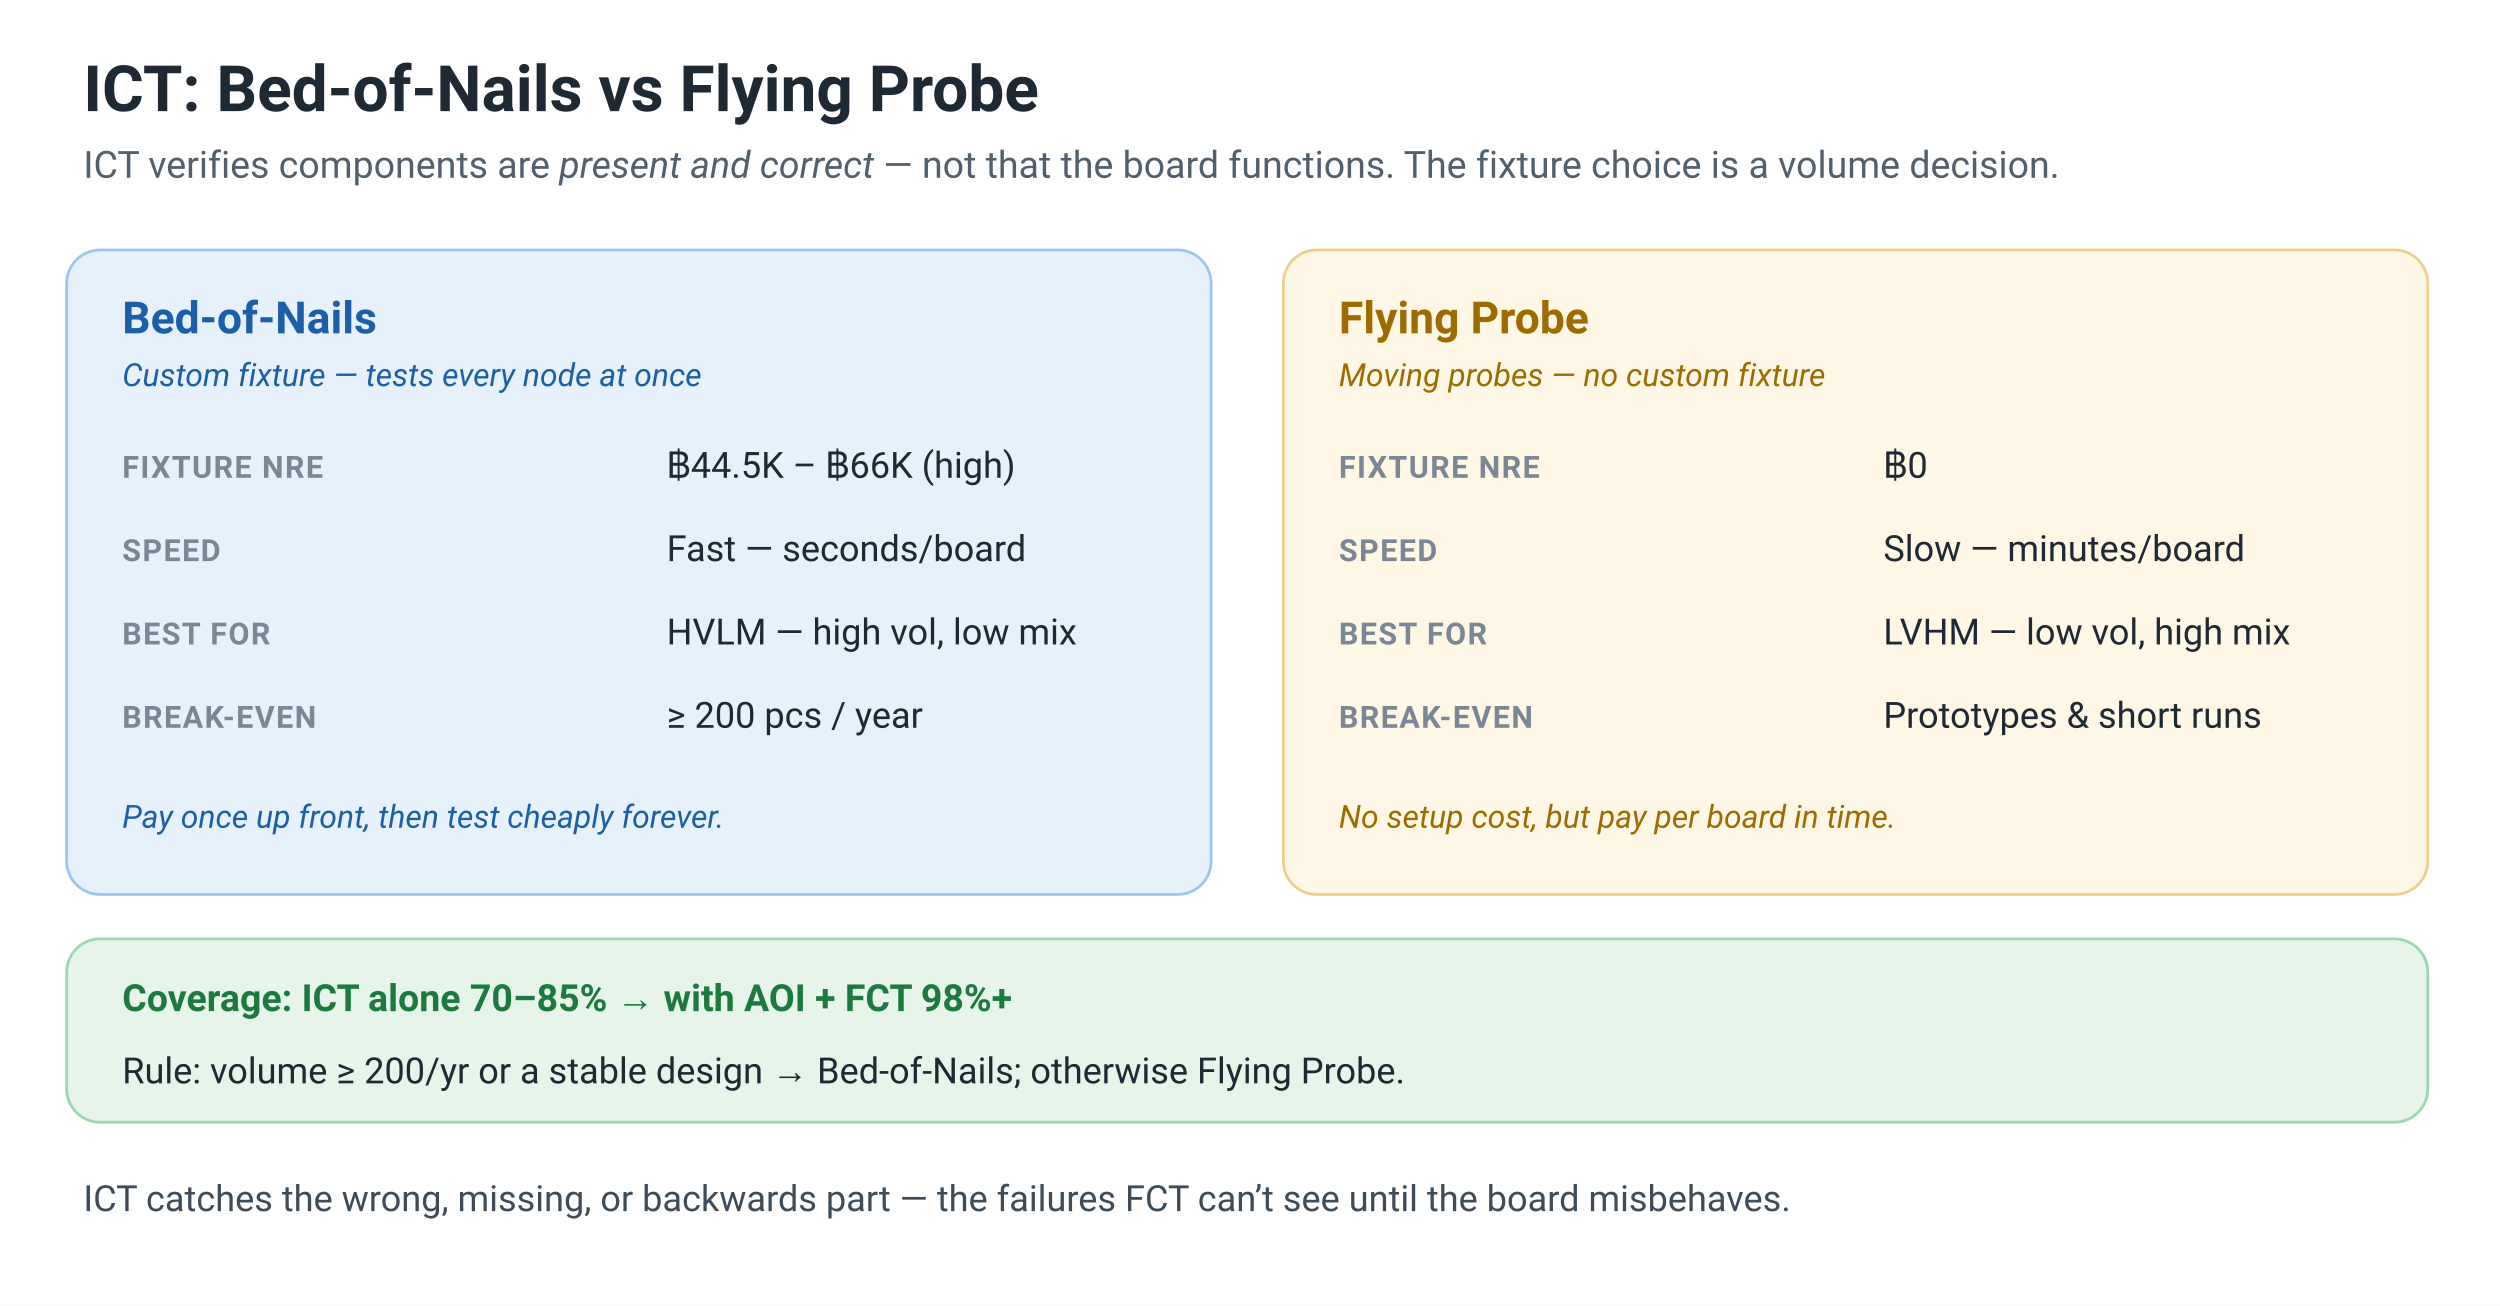
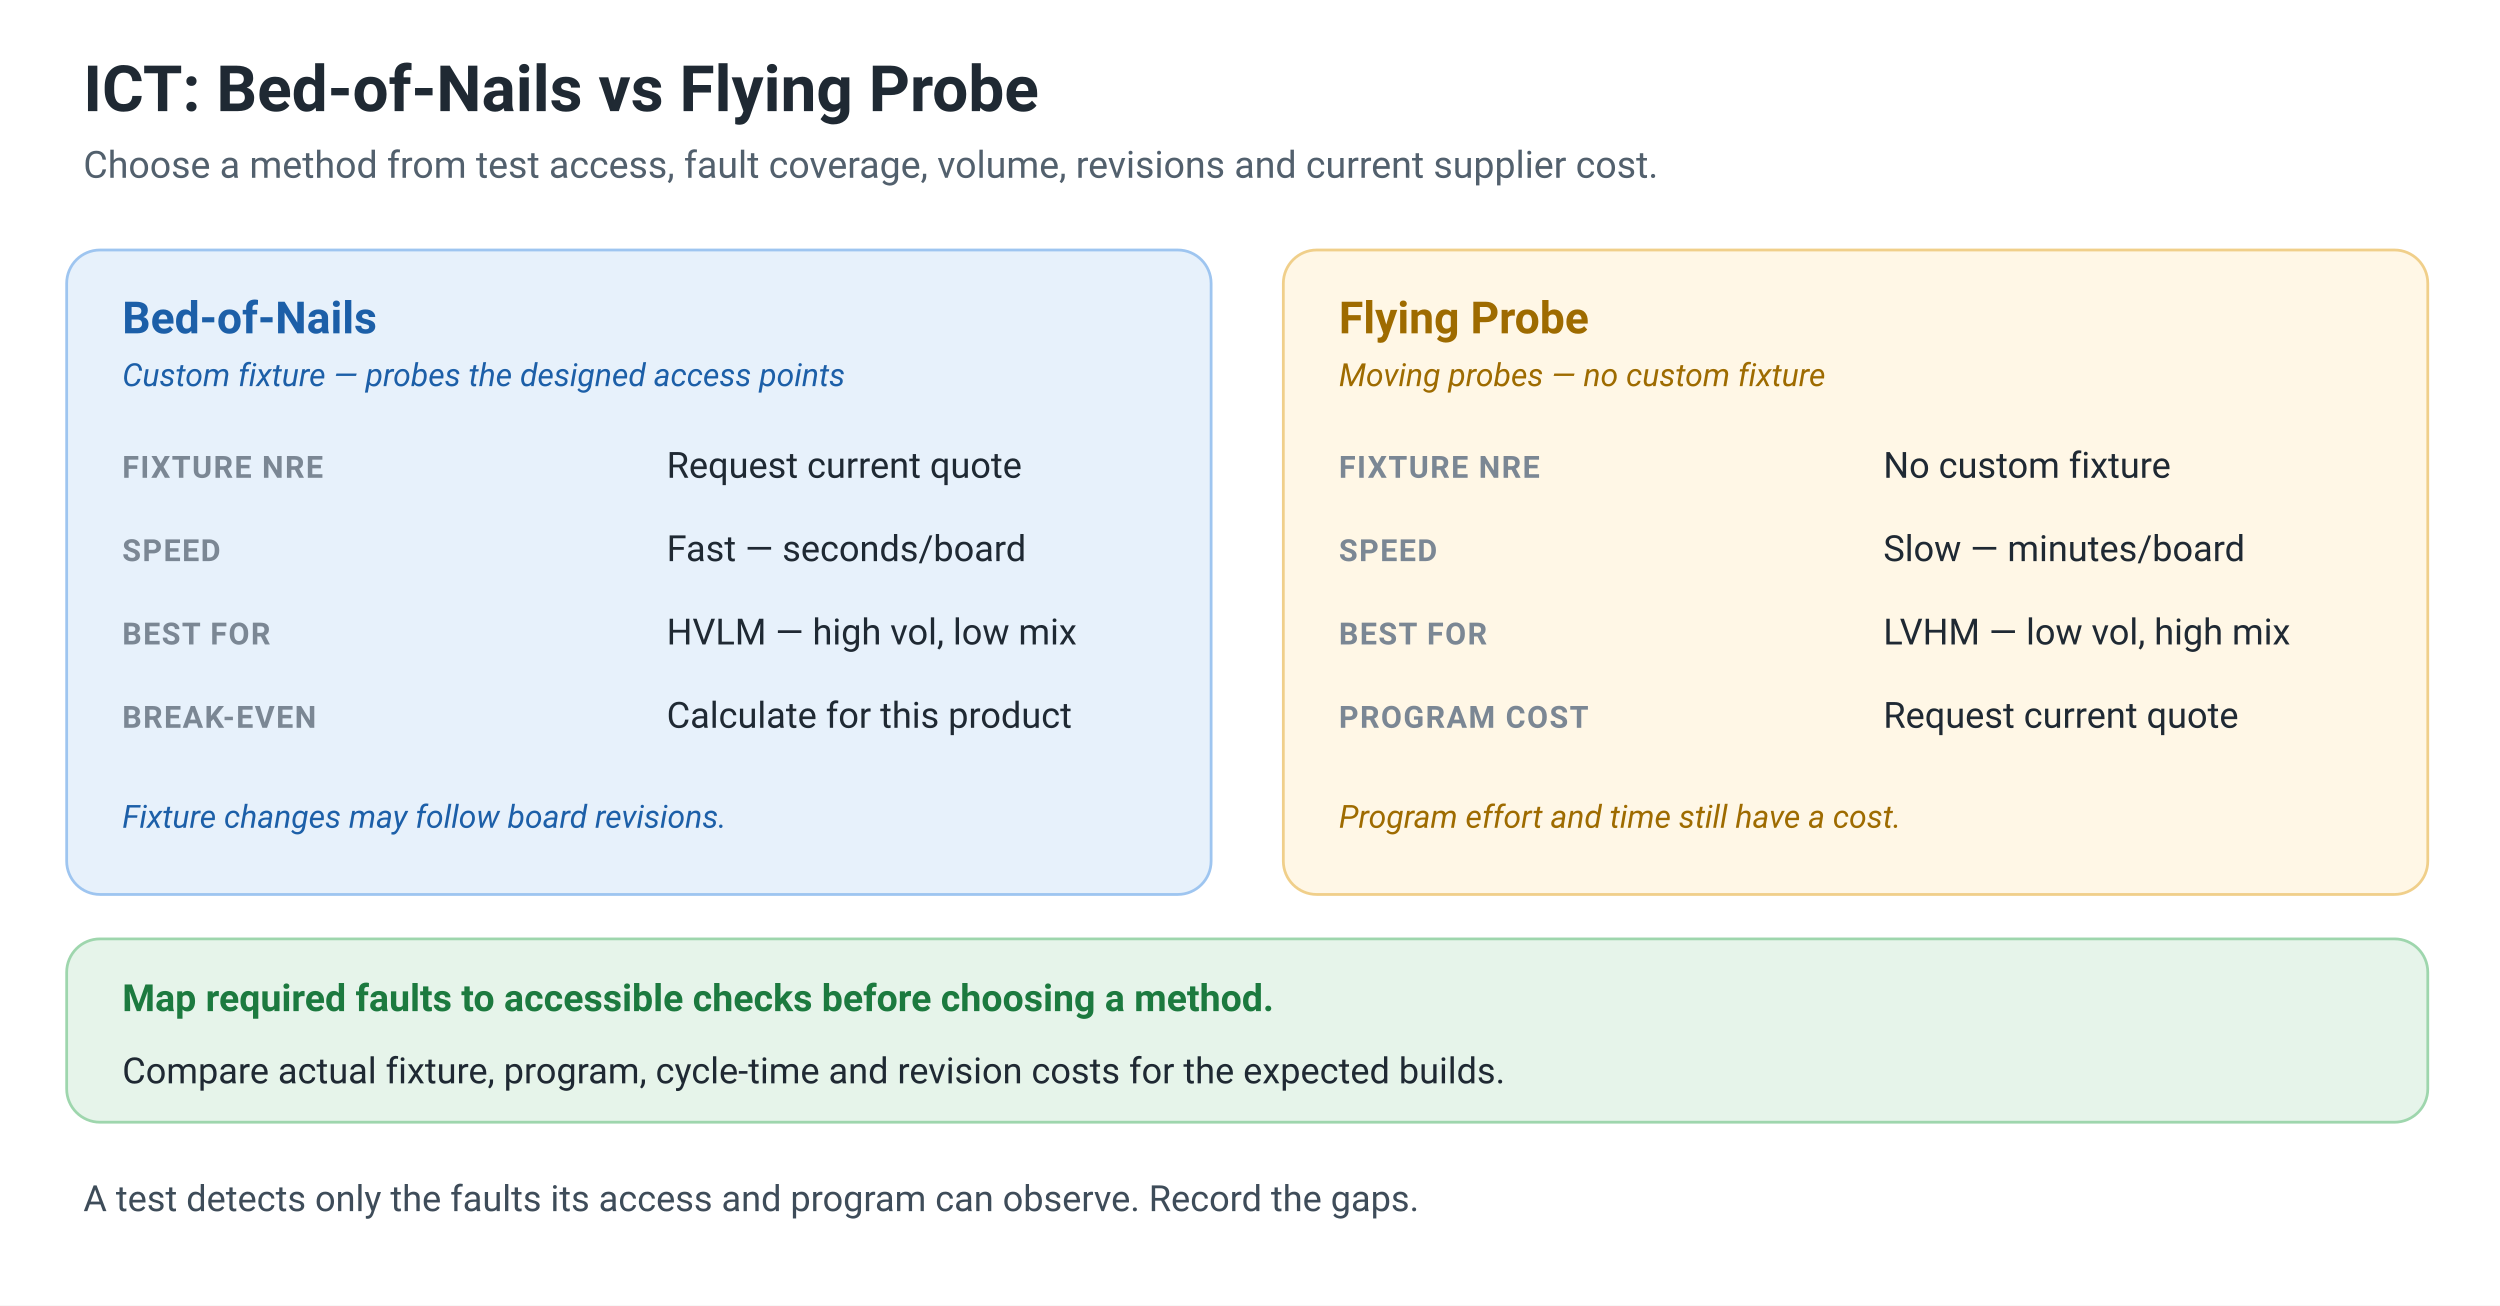
- <svg xmlns="http://www.w3.org/2000/svg" viewBox="0 0 900 470" width="900" height="470" role="img" aria-label="ICT verifies components are present and correct, not that the board functions. Bed-of-Nails has high fixture NRE but is fast and suits high-volume low-mix; Flying Probe has zero NRE but is slow and suits low-volume high-mix. ICT alone covers 70 to 85 percent, reaching 98 percent-plus combined with AOI and FCT">
+ <svg xmlns="http://www.w3.org/2000/svg" viewBox="0 0 900 470" width="900" height="470" role="img" aria-label="Compare bed-of-nails and flying-probe ICT by fixture investment, test time, volume and design stability. Establish coverage from the actual board and test program.">
  <style>
    text{font-family:'Segoe UI',Roboto,'Helvetica Neue',Arial,sans-serif}
    .title{font-size:23px;font-weight:700;fill:#1f2933}
    .sub{font-size:13.5px;fill:#52606d}
    .ph{font-size:16px;font-weight:700}
    .role{font-size:11.5px;font-style:italic}
    .k{font-size:11px;font-weight:700;letter-spacing:.5px;fill:#7b8794}
    .v{font-size:13px;fill:#1f2933}
    .gate{font-size:13.5px;font-weight:700;fill:#1c7a3f}
    .foot{font-size:13px;fill:#3e4c59}
  </style>
  <rect width="900" height="470" fill="#ffffff" />
  <text x="30" y="40" class="title">ICT: Bed-of-Nails vs Flying Probe</text>
-   <text x="30" y="64" class="sub">ICT verifies components are <tspan font-style="italic">present and correct</tspan> — not that the board functions. The fixture choice is a volume decision.</text>
+   <text x="30" y="64" class="sub">Choose a method from test access, fault coverage, volume, revisions and current supplier cost.</text>
  <rect x="24" y="90" width="412" height="232" rx="12" fill="#e7f1fb" stroke="#9ec5f0" />
  <text x="44" y="120" class="ph" fill="#1c5fa8">Bed-of-Nails</text>
-   <text x="44" y="139" class="role" fill="#1c5fa8">Custom fixture — tests every node at once</text>
+   <text x="44" y="139" class="role" fill="#1c5fa8">Custom fixture — probes the designed access points</text>
  <text x="44" y="172" class="k">FIXTURE NRE</text>
-   <text x="240" y="172" class="v">฿44.5K – ฿66K (high)</text>
+   <text x="240" y="172" class="v">Request current quote</text>
  <text x="44" y="202" class="k">SPEED</text>
  <text x="240" y="202" class="v">Fast — seconds/board</text>
  <text x="44" y="232" class="k">BEST FOR</text>
  <text x="240" y="232" class="v">HVLM — high vol, low mix</text>
  <text x="44" y="262" class="k">BREAK-EVEN</text>
-   <text x="240" y="262" class="v">≥ 200 pcs / year</text>
-   <text x="44" y="298" class="role" fill="#1c5fa8">Pay once up front, then test cheaply forever.</text>
+   <text x="240" y="262" class="v">Calculate for this product</text>
+   <text x="44" y="298" class="role" fill="#1c5fa8">Fixture changes may follow board revisions.</text>
  <rect x="462" y="90" width="412" height="232" rx="12" fill="#fff7e6" stroke="#f0cf8a" />
  <text x="482" y="120" class="ph" fill="#9e6b00">Flying Probe</text>
  <text x="482" y="139" class="role" fill="#9e6b00">Moving probes — no custom fixture</text>
  <text x="482" y="172" class="k">FIXTURE NRE</text>
-   <text x="678" y="172" class="v">฿0</text>
+   <text x="678" y="172" class="v">No custom fixture</text>
  <text x="482" y="202" class="k">SPEED</text>
  <text x="678" y="202" class="v">Slow — minutes/board</text>
  <text x="482" y="232" class="k">BEST FOR</text>
  <text x="678" y="232" class="v">LVHM — low vol, high mix</text>
-   <text x="482" y="262" class="k">BREAK-EVEN</text>
-   <text x="678" y="262" class="v">Prototypes &amp; short runs</text>
-   <text x="482" y="298" class="role" fill="#9e6b00">No setup cost, but pay per board in time.</text>
+   <text x="482" y="262" class="k">PROGRAM COST</text>
+   <text x="678" y="262" class="v">Request current quote</text>
+   <text x="482" y="298" class="role" fill="#9e6b00">Program effort and time still have a cost.</text>
  <rect x="24" y="338" width="850" height="66" rx="12" fill="#e6f4ea" stroke="#9ed6ad" />
-   <text x="44" y="364" class="gate">Coverage: ICT alone 70–85%  →  with AOI + FCT  98%+</text>
-   <text x="44" y="390" class="v">Rule: volume ≥ 200/yr or a stable design → Bed-of-Nails; otherwise Flying Probe.</text>
-   <text x="30" y="436" class="foot">ICT catches the wrong, missing, or backwards part — the failures FCT can’t see until the board misbehaves.</text>
+   <text x="44" y="364" class="gate">Map required faults to accessible checks before choosing a method.</text>
+   <text x="44" y="390" class="v">Compare actual fixture, program, cycle-time and revision costs for the expected builds.</text>
+   <text x="30" y="436" class="foot">A test detects only the faults its access and program can observe. Record the gaps.</text>
</svg>
